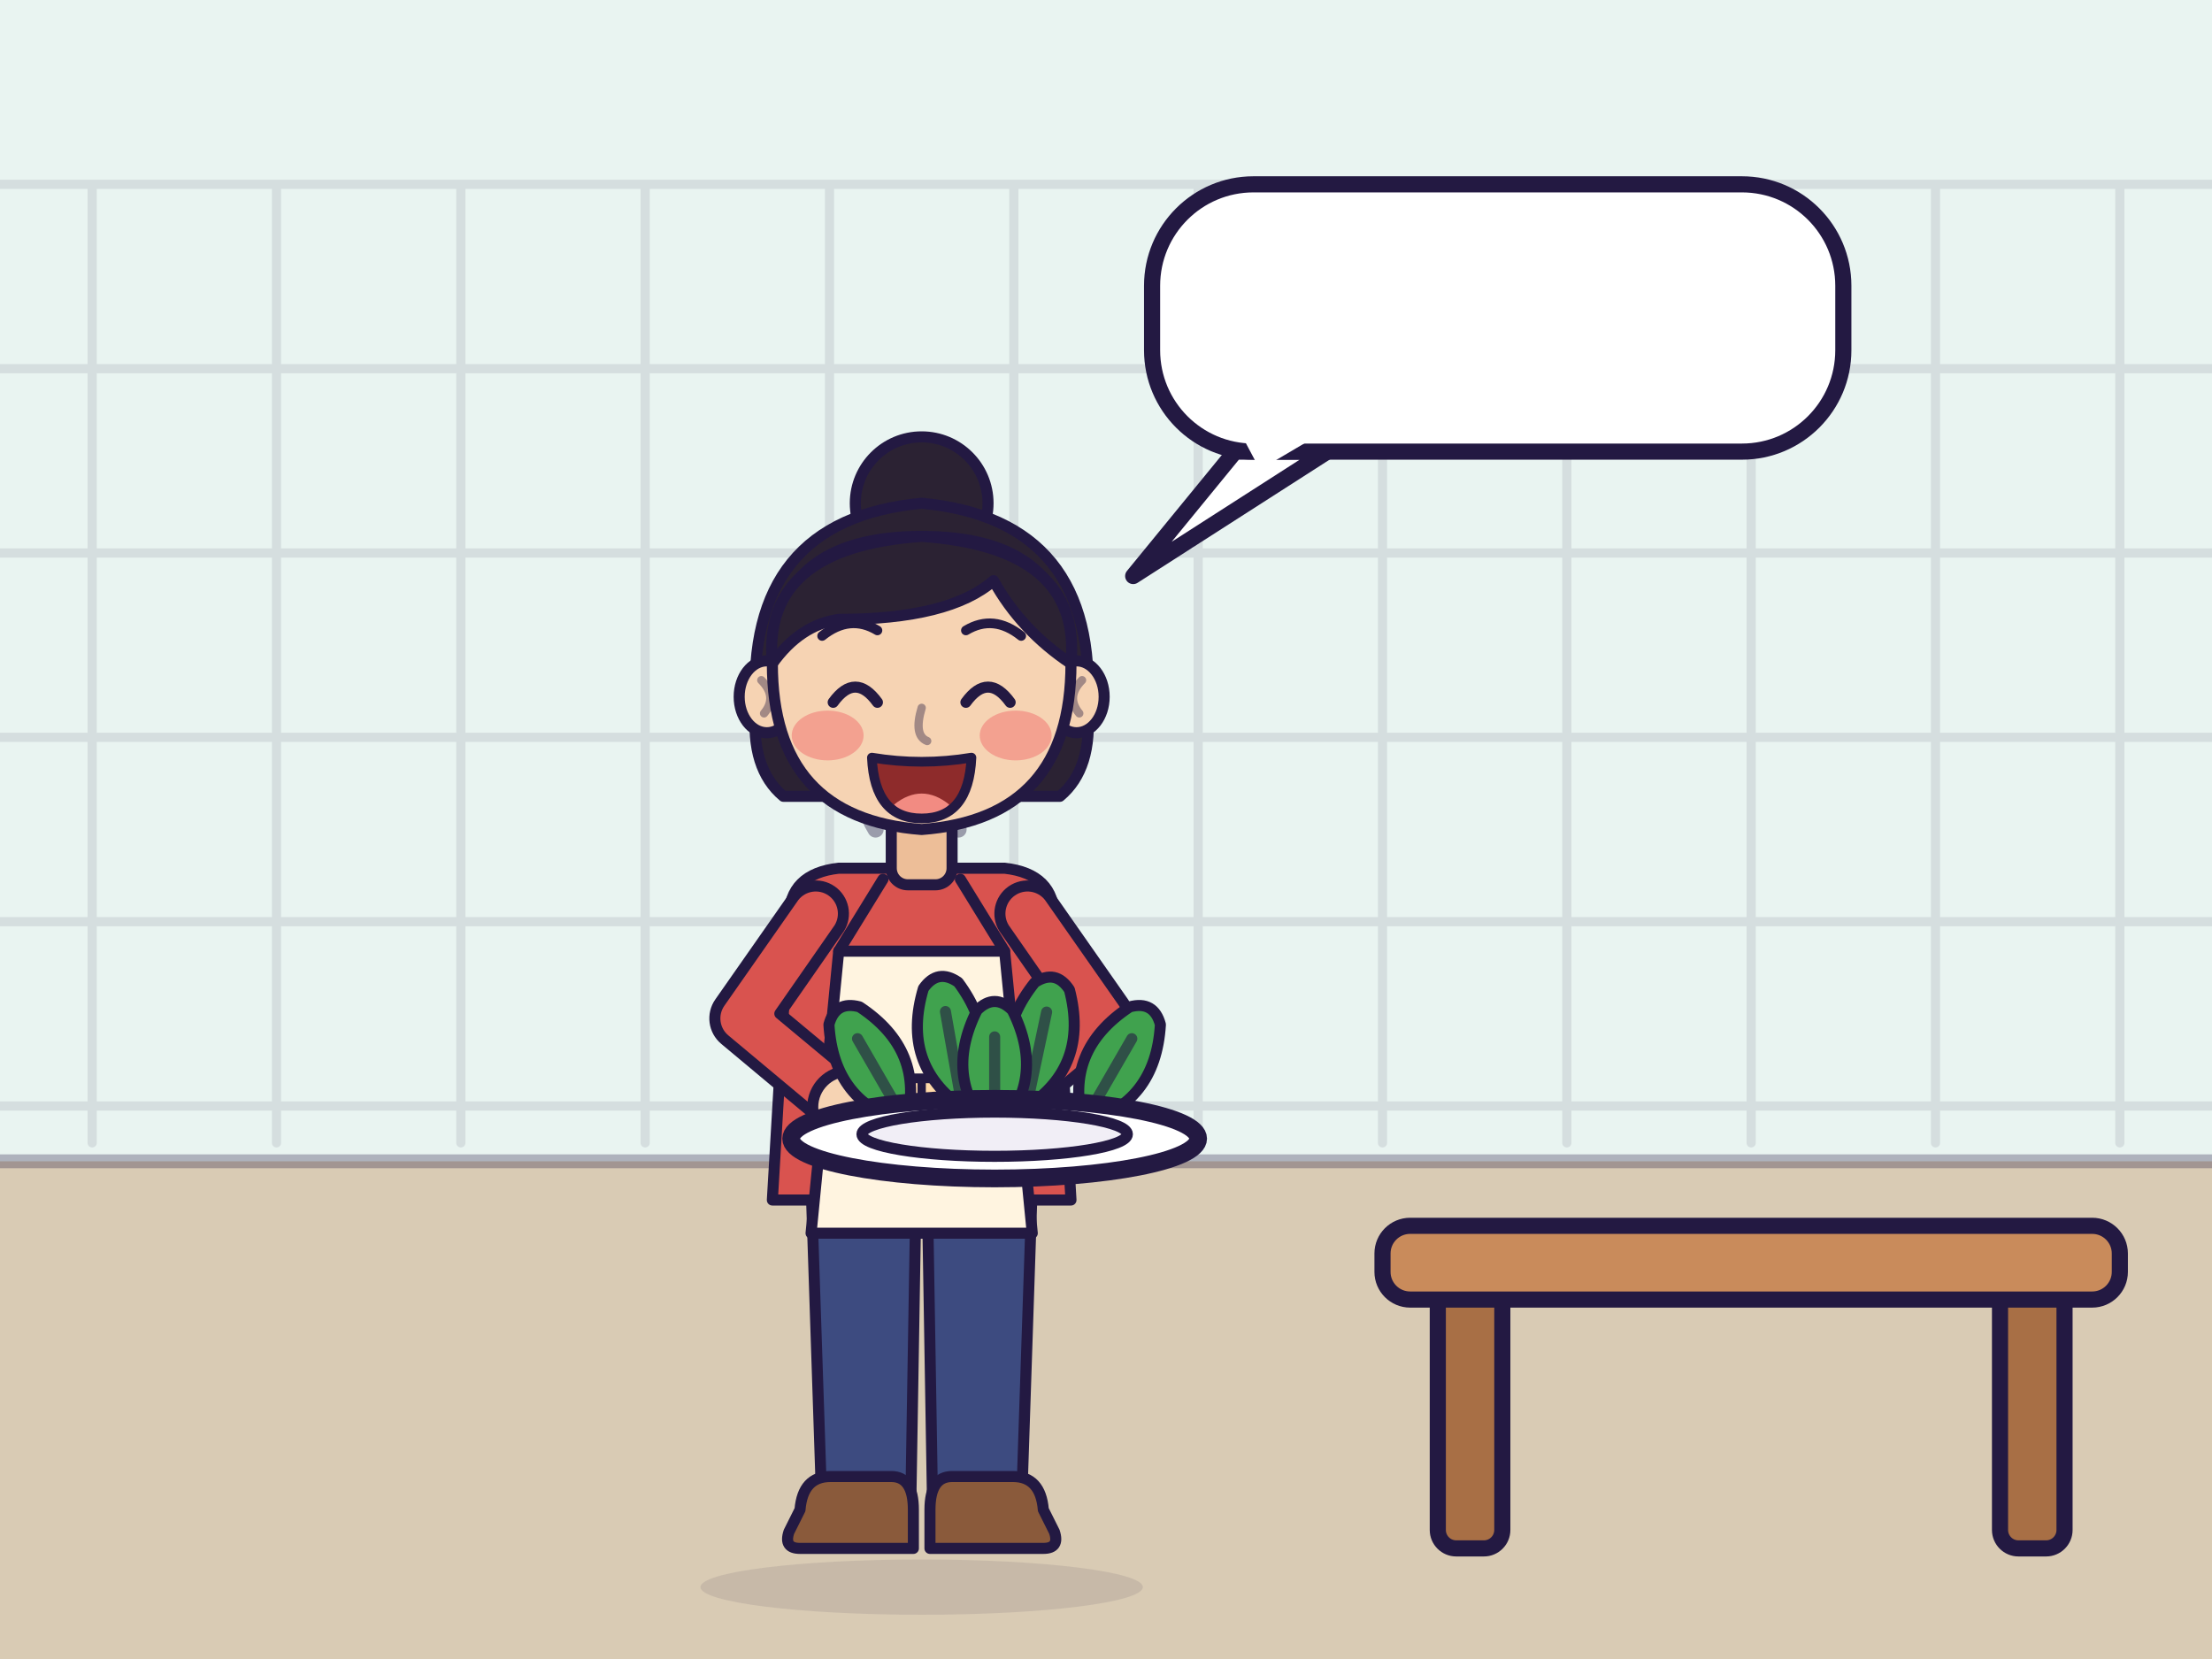
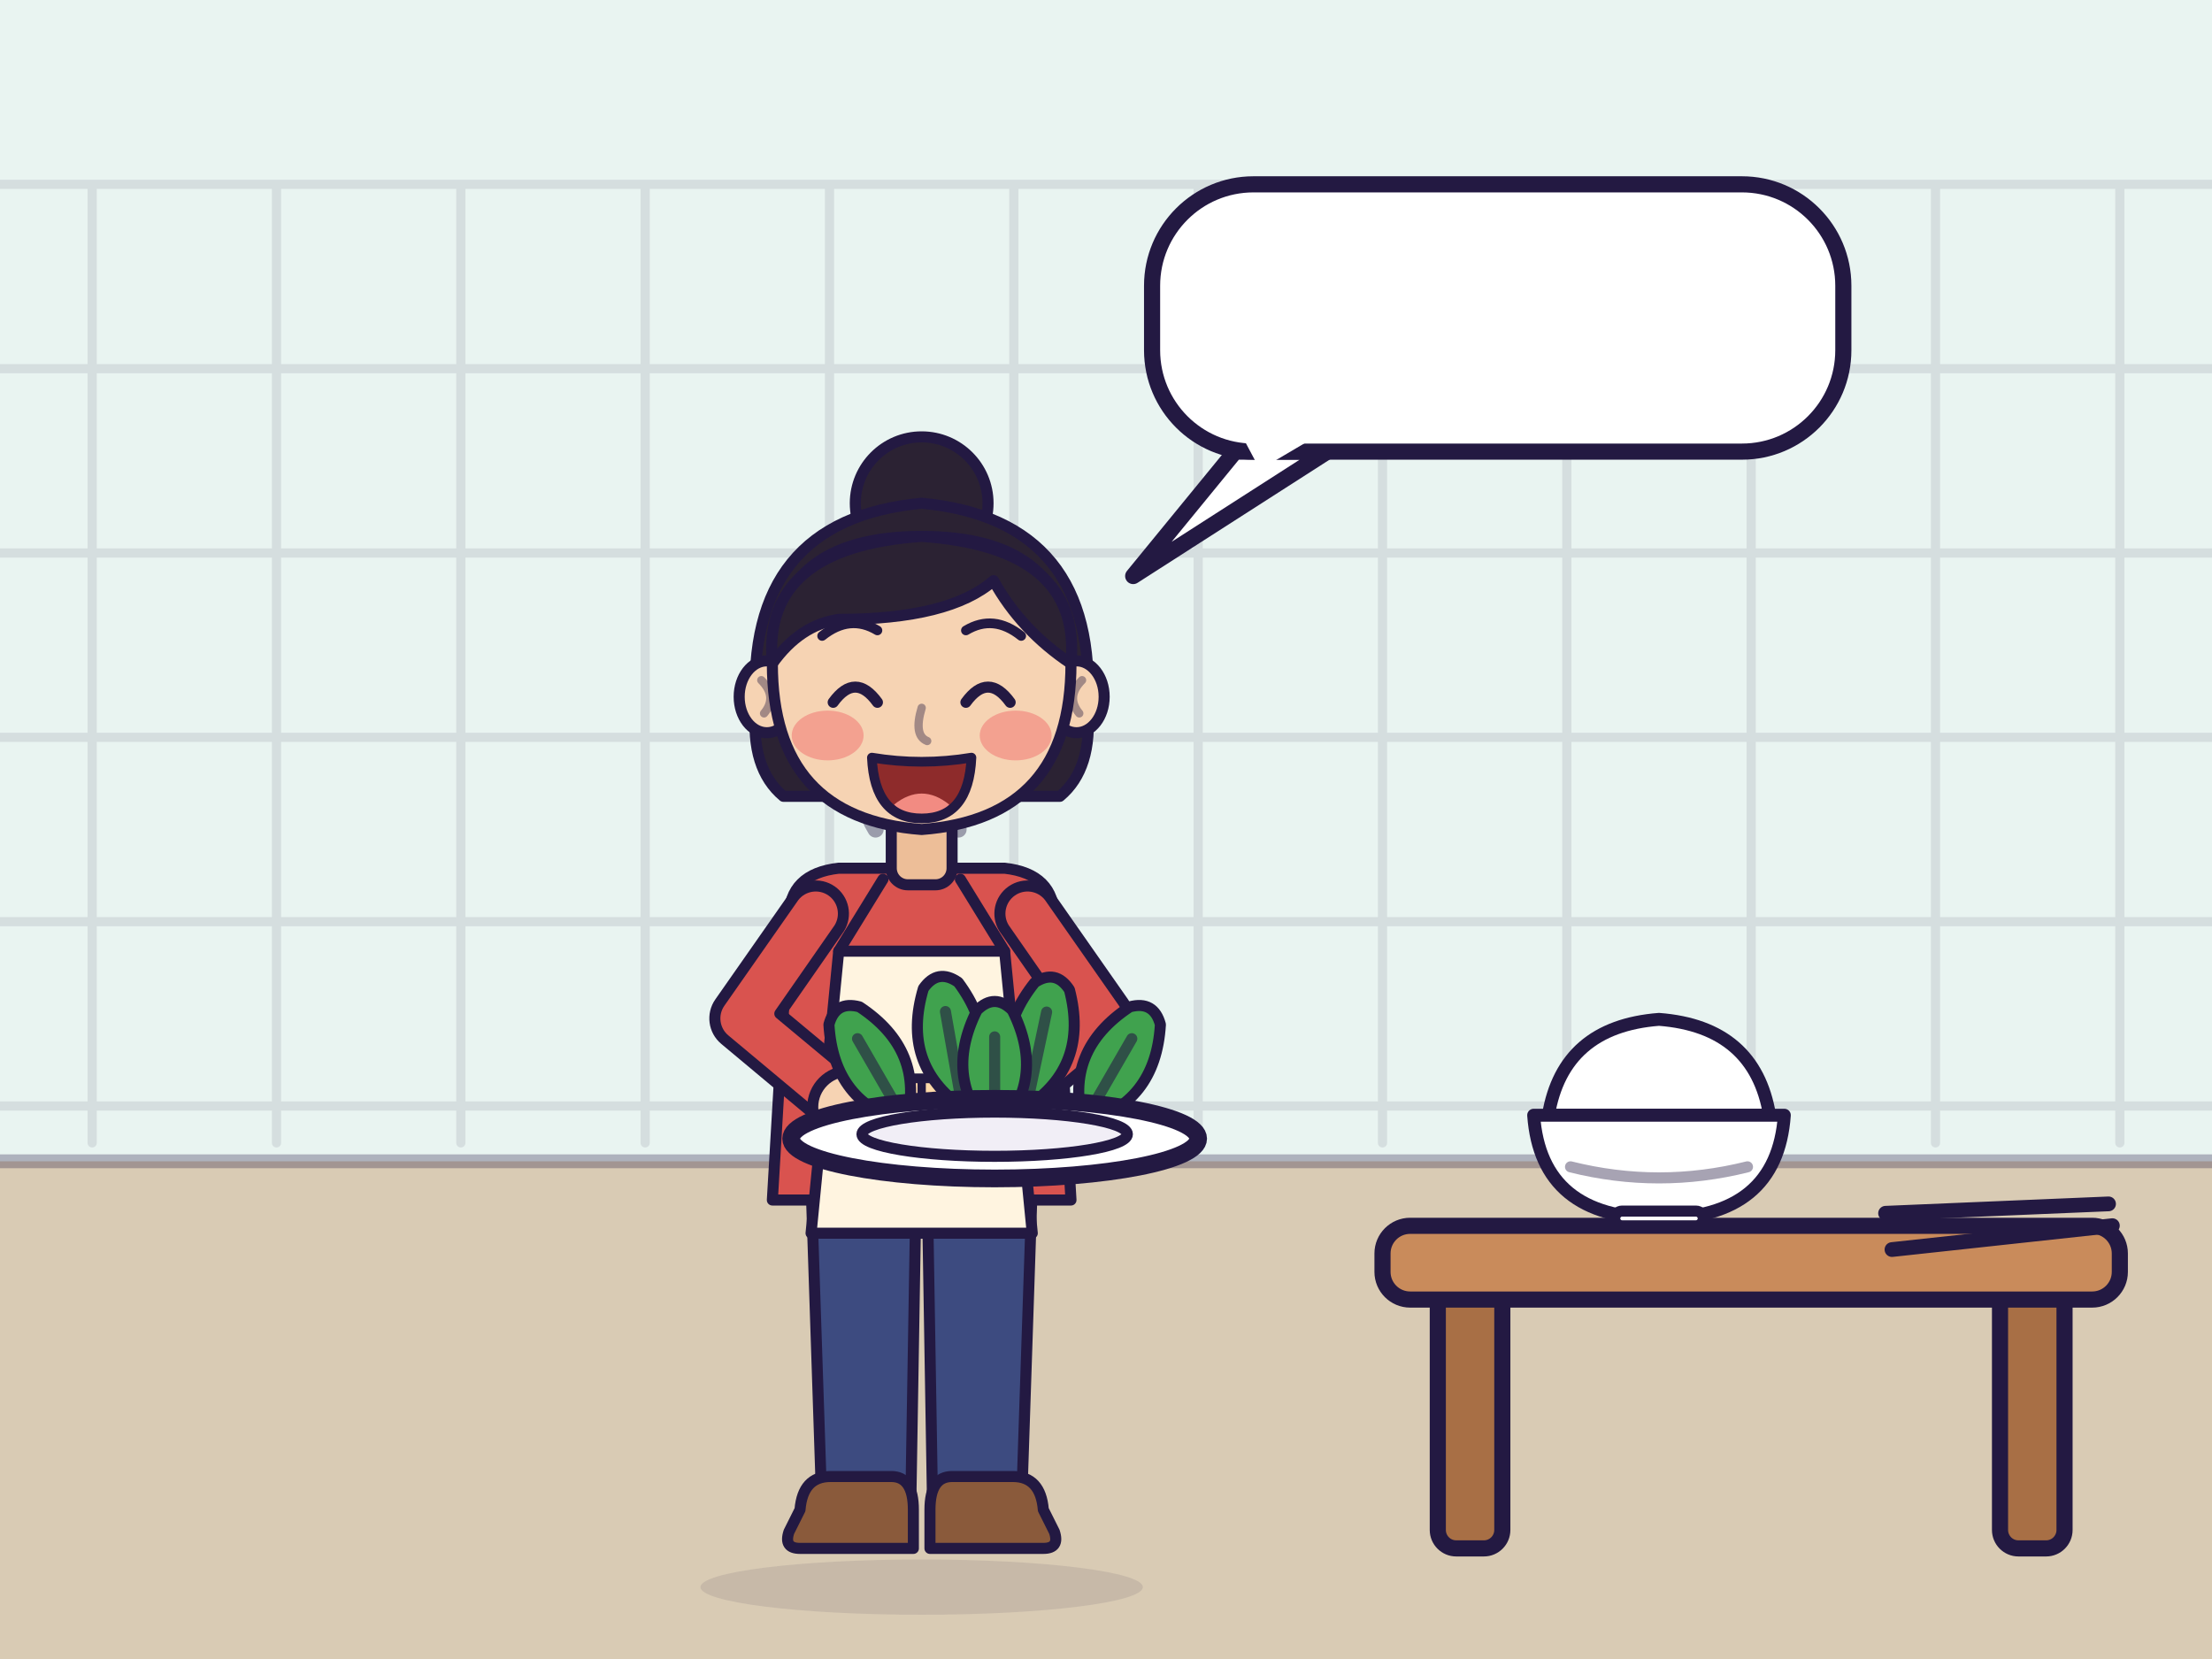
<svg xmlns="http://www.w3.org/2000/svg" viewBox="0 0 480 360" role="img" aria-label="Mom carries a plate of steaming stir-fried greens: &quot;菜来了！&quot;">
  <g stroke="#231942" stroke-width="3.5" stroke-linejoin="round" stroke-linecap="round">
    <rect x="0" y="0" width="480" height="360" fill="#E9F4F1" stroke="none" />
    <path d="M20 40L20 248M60 40L60 248M100 40L100 248M140 40L140 248M180 40L180 248M220 40L220 248M260 40L260 248M300 40L300 248M340 40L340 248M380 40L380 248M420 40L420 248M460 40L460 248M0 40L480 40M0 80L480 80M0 120L480 120M0 160L480 160M0 200L480 200M0 240L480 240" fill="none" stroke-width="2" opacity="0.1" />
    <rect x="0" y="252" width="480" height="108" fill="#D9CBB4" stroke="none" />
    <path d="M0 252L480 252" fill="none" stroke-width="3" opacity="0.3" />
    <g transform="translate(380 336)">
      <g class="prop p-table">
        <rect x="-68" y="-58" width="14" height="58" rx="4" fill="#A86F45" />
        <rect x="54" y="-58" width="14" height="58" rx="4" fill="#A86F45" />
        <rect x="-80" y="-70" width="160" height="16" rx="6" fill="#C98B5B" />
+       </g>
+     </g>
+     <g transform="translate(360 266) scale(0.8 0.8)">
+       <g class="prop p-bowl">
+         <path d="M-30-30Q-26-54 0-56Q26-54 30-30Z" fill="#FFFFFF" />
+         <path d="M-34-30L34-30Q32-2 0-2Q-32-2-34-30Z" fill="#FFFFFF" />
+         <rect x="-12" y="-4" width="24" height="4" rx="2" fill="#FFFFFF" stroke-width="3" />
+         <path d="M-24-16Q0-10 24-16" fill="none" stroke-width="3" opacity="0.4" />
+       </g>
+     </g>
+     <g transform="translate(410 268) rotate(80) scale(0.8 0.8)">
+       <g class="prop p-chopsticks">
+         <path d="M-6 0L2-60M4 0L8-60" fill="none" stroke-width="4" />
      </g>
    </g>
    <g transform="translate(200 180)">
      <g class="prop p-steam sway">
        <path d="M-10 0Q-16-10-10-20Q-4-30-10-40M8 0Q2-10 8-20Q14-30 8-40" fill="none" stroke-width="3.5" opacity="0.4" />
      </g>
    </g>
    <g transform="translate(200 336) scale(0.6 0.6)">
      <g class="char c-1 ch-mama">
        <g transform="translate(-150 -432)">
          <ellipse class="shadow" cx="150" cy="446" rx="80" ry="10" fill="#231942" stroke="none" opacity="0.1" />
          <g class="figure" stroke="#231942" stroke-width="4" stroke-linejoin="round" stroke-linecap="round">
            <g class="legs">
              <path d="M110 300L148 300L146 420L114 420Z" fill="#3D4B80" />
              <path d="M190 300L152 300L154 420L186 420Z" fill="#3D4B80" />
              <path d="M147 418Q147 406 139 406L117 406Q107 406 106 418L102 426Q100 432 106 432L147 432Z" fill="#8A5A3B" />
              <path d="M153 418Q153 406 161 406L183 406Q193 406 194 418L198 426Q200 432 194 432L153 432Z" fill="#8A5A3B" />
            </g>
            <g transform="translate(150 300)">
              <g class="upper">
                <g transform="translate(-150 -300)">
                  <g class="body">
                    <path d="M102 204Q102 188 120 186L180 186Q198 188 198 204L204 306L96 306Z" fill="#D9534F" />
                    <path class="apron" d="M120 216L180 216L190 318L110 318Z" fill="#FFF4E0" />
                    <path d="M120 216L136 190M180 216L164 190" fill="none" stroke-width="4" />
                    <path d="M130 262L170 262L168 292L132 292Z" fill="#FFD9A8" stroke-width="3.5" />
                    <path d="M150 262L150 292" fill="none" stroke-width="3" />
                    <g class="neck">
                      <rect x="139" y="164" width="22" height="28" rx="6" fill="#EDBE98" />
                    </g>
                  </g>
                  <g transform="translate(150 172)">
                    <g class="head act">
                      <g transform="translate(-150 -172)">
                        <g transform="translate(150 118) scale(1)" stroke-width="4">
                          <g class="hair-back">
                            <circle cx="0" cy="-64" r="24" fill="#2B2233" />
                            <path d="M-60 10Q-64-58 0-64Q64-58 60 10Q62 32 50 42L-50 42Q-62 32-60 10Z" fill="#2B2233" />
                          </g>
                          <g class="ears">
                            <ellipse cx="-56" cy="6" rx="10" ry="13" fill="#F6D3B3" />
                            <ellipse cx="56" cy="6" rx="10" ry="13" fill="#F6D3B3" />
                            <path d="M-58 0Q-52 6-57 12" fill="none" stroke-width="3" opacity="0.4" />
                            <path d="M58 0Q52 6 57 12" fill="none" stroke-width="3" opacity="0.4" />
                          </g>
                          <path class="face" d="M-54-6Q-54-52 0-52Q54-52 54-6Q54 50 0 54Q-54 50-54-6Z" fill="#F6D3B3" />
                          <g class="hair">
                            <path d="M-54-6Q-58-48 0-52Q58-48 54-6Q36-18 26-36Q10-22-30-22Q-44-20-54-6Z" fill="#2B2233" />
                          </g>
                          <g class="cheeks">
                            <ellipse cx="-34" cy="20" rx="13" ry="9" fill="#F28B82" stroke="none" opacity="0.7" />
                            <ellipse cx="34" cy="20" rx="13" ry="9" fill="#F28B82" stroke="none" opacity="0.7" />
                          </g>
                          <g class="brows">
                            <path d="M-36-16Q-26-24-16-18M16-18Q26-24 36-16" fill="none" stroke-width="3.5" />
                          </g>
                          <g transform="translate(0 4)">
                            <g class="eyes">
                              <g transform="translate(0 -4)">
                                <path d="M-32 8Q-24-3-16 8M16 8Q24-3 32 8" fill="none" stroke-width="4" />
                              </g>
                            </g>
                          </g>
                          <g class="nose">
                            <path d="M0 10Q-3 20 2 22" fill="none" stroke-width="3" opacity="0.4" />
                          </g>
                          <g class="mouth">
                            <path d="M-18 28Q0 31 18 28Q17 50 0 50Q-17 50-18 28Z" fill="#8E2B2B" stroke="none" />
                            <path d="M-10 45Q0 37 10 45Q6 50 0 50Q-6 50-10 45Z" fill="#F28B82" stroke="none" />
                            <path d="M-18 28Q0 31 18 28Q17 50 0 50Q-17 50-18 28Z" fill="none" stroke-width="3.5" />
                          </g>
                        </g>
                      </g>
                    </g>
                  </g>
                  <g transform="translate(188 202)">
                    <g class="arm-left">
                      <g transform="translate(-188 -202)">
                        <path d="M179.8 207.7L201.3 238.6L173.8 261.5A10 10 0 0 0 186.6 276.9L221.2 248A10 10 0 0 0 223 234.6L196.2 196.3A10 10 0 0 0 179.8 207.7Z" fill="#D9534F" />
                        <circle class="hand" cx="176.4" cy="272.4" r="13" fill="#F6D3B3" />
                      </g>
                    </g>
                  </g>
                  <g transform="translate(112 202)">
                    <g class="arm-right">
                      <g transform="translate(-112 -202)">
                        <path d="M103.8 196.3L77 234.6A10 10 0 0 0 78.8 248L113.4 276.9A10 10 0 0 0 126.2 261.5L98.7 238.6L120.2 207.7A10 10 0 0 0 103.8 196.3Z" fill="#D9534F" />
                        <circle class="hand" cx="123.6" cy="272.4" r="13" fill="#F6D3B3" />
                      </g>
                    </g>
                  </g>
                  <g transform="translate(176.4 295) scale(1.6 1.6)">
                    <g class="prop p-greens-plate">
                      <g transform="translate(-22 -14) rotate(-30)">
                        <path d="M0 4Q-12-8-4-24Q0-28 4-24Q12-8 0 4Z" fill="#40A24E" stroke-width="2.5" />
                        <path d="M0 2L0-18" fill="none" stroke-width="2.5" opacity="0.6" />
                      </g>
                      <g transform="translate(-8 -18) rotate(-10)">
                        <path d="M0 4Q-12-8-4-24Q0-28 4-24Q12-8 0 4Z" fill="#40A24E" stroke-width="2.5" />
                        <path d="M0 2L0-18" fill="none" stroke-width="2.5" opacity="0.6" />
                      </g>
                      <g transform="translate(8 -18) rotate(12)">
                        <path d="M0 4Q-12-8-4-24Q0-28 4-24Q12-8 0 4Z" fill="#40A24E" stroke-width="2.5" />
                        <path d="M0 2L0-18" fill="none" stroke-width="2.5" opacity="0.6" />
                      </g>
                      <g transform="translate(22 -14) rotate(30)">
                        <path d="M0 4Q-12-8-4-24Q0-28 4-24Q12-8 0 4Z" fill="#40A24E" stroke-width="2.5" />
                        <path d="M0 2L0-18" fill="none" stroke-width="2.5" opacity="0.6" />
                      </g>
                      <g transform="translate(0 -12) rotate(0)">
                        <path d="M0 4Q-12-8-4-24Q0-28 4-24Q12-8 0 4Z" fill="#40A24E" stroke-width="2.5" />
                        <path d="M0 2L0-18" fill="none" stroke-width="2.5" opacity="0.6" />
                      </g>
                      <ellipse cx="0" cy="-7" rx="46" ry="9" fill="#FFFFFF" />
                      <ellipse cx="0" cy="-8" rx="30" ry="5" fill="#F1EEF6" stroke-width="2.5" />
                    </g>
                  </g>
                </g>
              </g>
            </g>
          </g>
        </g>
      </g>
    </g>
    <g transform="translate(245.9 125)">
      <g class="bubble b-1 has-text">
        <g transform="translate(-245.9 -125)">
          <path d="M268 98L245.9 125L288 98Z" fill="#FFFFFF" />
          <rect x="250" y="40" width="150" height="58" rx="22" fill="#FFFFFF" />
          <path d="M269.2 94L273.4 101.9L286.8 94Z" fill="#FFFFFF" stroke="none" />
        </g>
      </g>
    </g>
  </g>
</svg>
